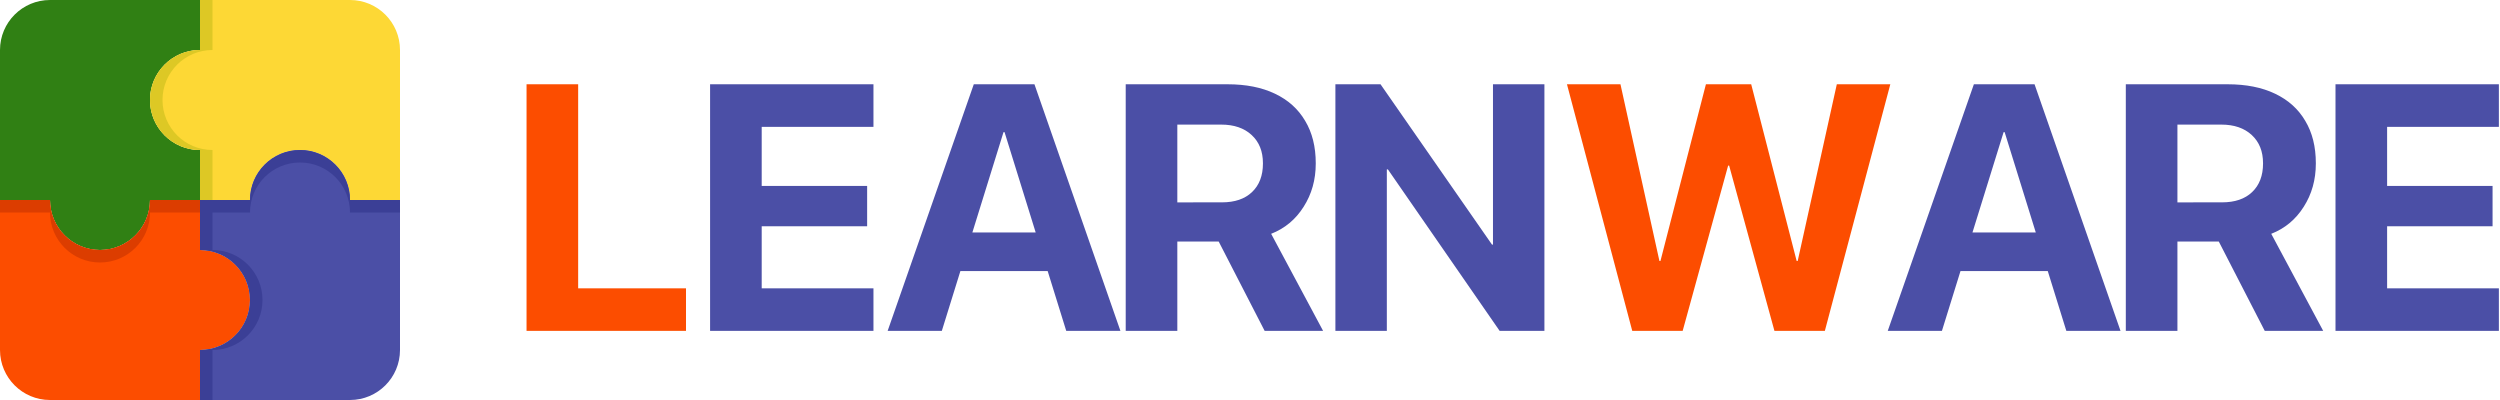
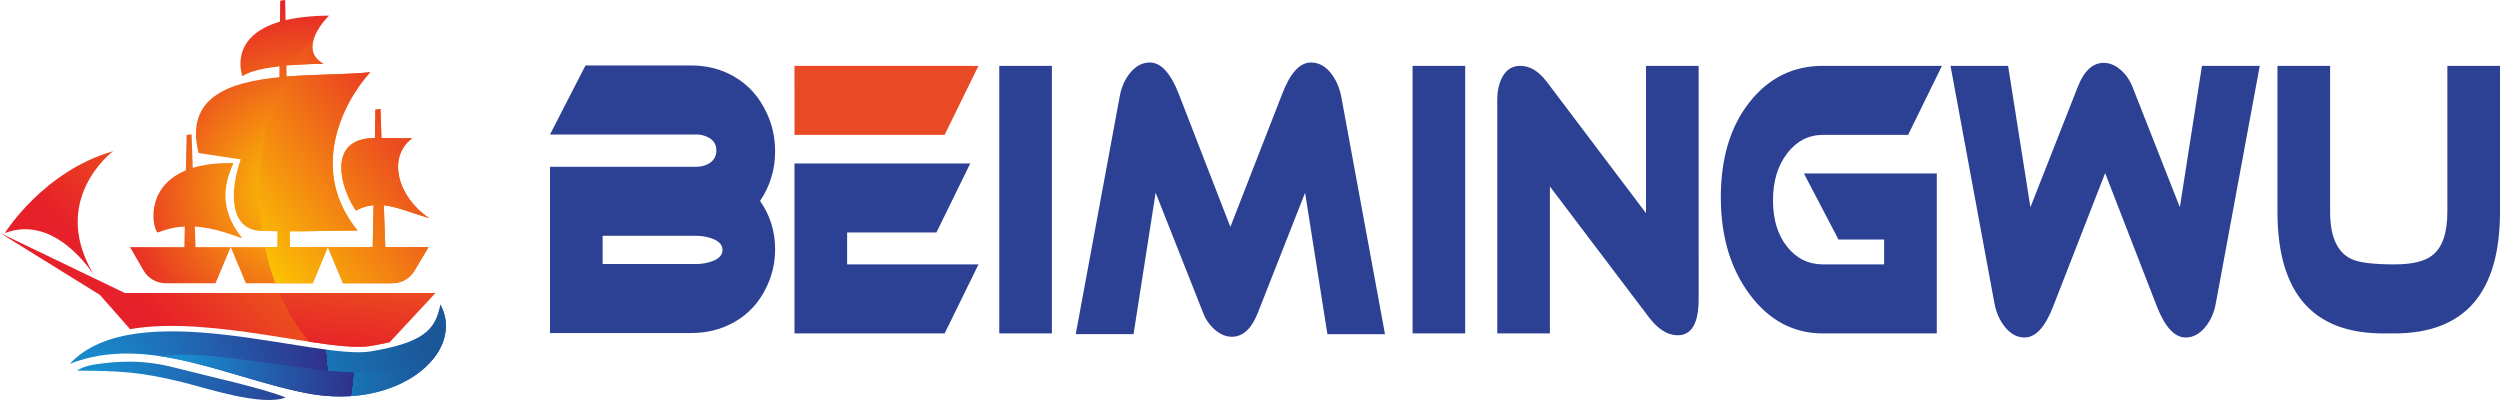
- <svg xmlns="http://www.w3.org/2000/svg" width="200" height="32">
-   <path fill="#308014" d="M0 4v12h4c0 2.21 1.79 4 4 4s4-1.79 4-4h4v-4c-2.21 0-4-1.79-4-4s1.79-4 4-4V0H4a4 4 0 0 0-4 4z" />
-   <path fill="#fdd835" d="M12 8c0 2.21 1.79 4 4 4v4h4c0-2.21 1.79-4 4-4s4 1.79 4 4h4V4a4 4 0 0 0-4-4H16v4c-2.21 0-4 1.79-4 4z" />
-   <path fill="#ddc825" d="M13 8c0-2.21 1.79-4 4-4V0h-1v4c-2.21 0-4 1.79-4 4s1.79 4 4 4v4h1v-4c-2.21 0-4-1.79-4-4z" />
-   <path fill="#FC4D00" d="M0 16v12a4 4 0 0 0 4 4h12v-4c2.21 0 4-1.79 4-4s-1.79-4-4-4v-4h-4c0 2.21-1.79 4-4 4s-4-1.79-4-4H0z" />
-   <path fill="#DC3D00" d="M8 21c2.21 0 4-1.79 4-4h4v-1h-4c0 2.21-1.79 4-4 4s-4-1.79-4-4H0v1h4c0 2.21 1.79 4 4 4z" />
-   <path fill="#4B4FA6" d="M20 24c0 2.21-1.79 4-4 4v4h12a4 4 0 0 0 4-4V16h-4c0-2.21-1.79-4-4-4s-4 1.79-4 4h-4v4c2.21 0 4 1.79 4 4z" />
-   <path fill="#3B3F96" d="M21 24c0-2.21-1.79-4-4-4v-4h-1v4c2.21 0 4 1.79 4 4s-1.79 4-4 4v4h1v-4c2.21 0 4-1.79 4-4z" />
-   <path fill="#3B3F96" d="M24 12c-2.21 0-4 1.79-4 4h-4v1h4c0-2.21 1.79-4 4-4s4 1.79 4 4h4v-1h-4c0-2.21-1.79-4-4-4z" />
-   <path fill="#fc4d00" d="M42.123 26.47H54.88v-3.404h-8.627V6.742h-4.129Z" />
-   <path fill="#4b4fa6" d="M56.807 26.47h13.07v-3.404h-8.941v-4.963h8.435v-3.226h-8.435v-4.73h8.941V6.741h-13.07ZM71.012 26.47h4.334l4.935-15.9h1.258V6.742h-3.636zm3.705-4.785h11.225l-1.012-3.09h-9.201zm10.582 4.785h4.334L82.756 6.742h-2.393v3.828zM90.057 26.47h4.129v-7.15H97.494l3.678 7.15h4.676l-4.156-7.765q1.64-.643 2.597-2.16.971-1.518.971-3.46v-.027q0-1.982-.848-3.39-.834-1.422-2.42-2.174-1.572-.752-3.787-.752h-8.148Zm4.129-10.28V9.968h3.513q1.532 0 2.434.834.902.834.902 2.255v.028q0 1.449-.875 2.283-.861.82-2.406.82zM106.832 26.47h4.115V13.55h1.737l-3.46-2.61 10.747 15.53h3.582V6.742h-4.115v12.824h-1.723l3.459 2.612-10.732-15.436h-3.61z" />
-   <path fill="#fc4d00" d="M130.58 26.47h4.033l3.637-13.22h.082l3.623 13.22h4.033l5.237-19.728h-4.28l-3.13 14.137h-.082l-3.637-14.137h-3.623l-3.637 14.137h-.082l-3.117-14.137h-4.28z" />
-   <path fill="#4b4fa6" d="M151.02 26.47h4.334l4.935-15.9h1.258V6.742h-3.637zm3.705-4.785h11.224l-1.011-3.09h-9.201zm10.582 4.785h4.334l-6.877-19.728h-2.393v3.828zM170.065 26.47h4.129v-7.15H177.502l3.678 7.15h4.676l-4.157-7.765q1.641-.643 2.598-2.16.97-1.518.97-3.46v-.027q0-1.982-.847-3.39-.834-1.422-2.42-2.174-1.572-.752-3.787-.752h-8.148zm4.129-10.28V9.968h3.513q1.531 0 2.434.834.902.834.902 2.255v.028q0 1.449-.875 2.283-.861.82-2.406.82zM186.84 26.47h13.07v-3.404h-8.941v-4.963h8.436v-3.226h-8.436v-4.73h8.941V6.741h-13.07z" />
+ <svg xmlns="http://www.w3.org/2000/svg" xmlns:xlink="http://www.w3.org/1999/xlink" width="200mm" height="32mm" viewBox="0 0 200 32">
+   <defs>
+     <radialGradient id="d" cx="11878.55" cy="12505.51" r="1965.56" fx="11878.55" fy="12505.51" gradientTransform="matrix(-.00546 .00562 -.00562 -.00546 159.148 16.916)" gradientUnits="userSpaceOnUse">
+       <stop offset="0" style="stop-opacity:1;stop-color:#fdd100" />
+       <stop offset="1" style="stop-opacity:1;stop-color:#e62129" />
+     </radialGradient>
+     <radialGradient xlink:href="#b" id="e" cx="8181.24" cy="15712.31" r="3338.76" fx="8181.24" fy="15712.31" gradientTransform="matrix(.00794 -.00146 .0017 .00685 -84.163 -65.801)" gradientUnits="userSpaceOnUse" />
+     <radialGradient id="b" cx="9740.38" cy="15618.51" r="2536.41" fx="9740.38" fy="15618.51" gradientTransform="matrix(1.71669 -.4507 .4507 1.71669 -14020 -6804)" gradientUnits="userSpaceOnUse">
+       <stop offset="0" style="stop-opacity:1;stop-color:#1691d1" />
+       <stop offset=".69" style="stop-opacity:1;stop-color:#2f318b" />
+       <stop offset=".122" style="stop-opacity:1;stop-color:#1973b5" />
+       <stop offset="1" style="stop-opacity:1;stop-color:#1b5699" />
+     </radialGradient>
+     <radialGradient xlink:href="#b" id="h" cx="9740.38" cy="15618.51" r="2536.41" fx="9740.38" fy="15618.51" gradientTransform="rotate(-14.74 -323.925 322.987)scale(.008)" gradientUnits="userSpaceOnUse" />
+     <linearGradient xlink:href="#a" id="c" x1="14245.24" x2="9492.27" y1="10128.23" y2="14870.34" gradientTransform="matrix(.0045 0 0 .0045 -29.483 -40.951)" gradientUnits="userSpaceOnUse" />
+     <linearGradient id="a" x1="12186.69" x2="11550.46" y1="9890.15" y2="15247.58" gradientUnits="userSpaceOnUse">
+       <stop offset="0" style="stop-opacity:1;stop-color:#fdd100" />
+       <stop offset="1" style="stop-opacity:1;stop-color:#e62129" />
+     </linearGradient>
+     <linearGradient id="g" x1="14748.28" x2="10968.3" y1="11309.71" y2="14141.08" gradientTransform="matrix(.0045 0 0 .0045 -29.483 -40.951)" gradientUnits="userSpaceOnUse">
+       <stop offset="0" style="stop-opacity:1;stop-color:#e62129" />
+       <stop offset="1" style="stop-opacity:1;stop-color:#fdd100" />
+     </linearGradient>
+     <linearGradient xlink:href="#a" id="f" x1="12186.69" x2="11550.46" y1="9890.15" y2="15247.58" gradientTransform="matrix(.0045 0 0 .0045 -29.483 -40.951)" gradientUnits="userSpaceOnUse" />
+   </defs>
+   <path d="M11.82 23.438h23.01l-3.666 3.938c-.445.105-.94.203-1.489.297-3.332.571-12.736-2.487-19.268-1.34l-2.413-2.74L0 18.636l7.75 3.728C3.656 16.11 9.05 12.094 9.05 12.094c-5.575 1.593-8.664 6.55-8.664 6.55 3.974-1.501 6.912 2.974 7.37 3.724l2.226 1.07z" class="fil0" style="clip-rule:evenodd;fill:url(#c);fill-rule:evenodd;stroke-width:.005;image-rendering:optimizeQuality;shape-rendering:geometricPrecision;text-rendering:geometricPrecision" />
+   <path d="M13.28 22.66h3.962l1.215-2.89h3.74l.014-1.278-1.227-.014c-2.773-.032-2.559-3.375-1.729-5.727l-3.37-.508c-1.108-4.456 2.393-5.666 6.463-6.068l.01-.868c-1.199.141-2.384.38-2.967.785 0 0-1.19-3.134 3.007-4.36l.018-1.679.398-.053.031 1.615c.916-.219 2.056-.354 3.476-.365 0 0-2.676 2.623-.45 3.852 0 0-1.412 0-2.955.146l.017.875c2.356-.19 4.836-.152 6.68-.344-2.26 2.496-4.9 7.909-1.009 12.66-4.602.046-3.613.078-5.432.062l.025 1.27h3.03l1.215 2.888h3.928c.757 0 1.408-.37 1.796-1.02l1.114-1.869h-3.457l-.118-3.349c1.03.117 2.144.58 3.64 1.036-2.466-1.615-3.442-4.833-1.379-6.394l-2.45-.02-.081-2.325-.398.053-.045 2.268c-4.037.009-2.623 4.282-1.512 5.811a3.651 3.651 0 0 1 1.404-.44l-.068 3.36h-3.589l-1.215 2.89h-5.34l-1.215-2.89h-2.813l-.058-1.642c1.748.103 3.195.768 3.797.93-1.592-1.973-1.698-3.88-.699-6.013-1.34-.024-2.41.124-3.263.386l-.094-2.689-.398.053-.057 2.832c-3.418 1.404-2.608 4.862-2.242 4.974a6.379 6.379 0 0 1 2.152-.477l-.033 1.646h-4.344l1.064 1.843a2.043 2.043 0 0 0 1.811 1.046" class="fil1" style="clip-rule:evenodd;fill:url(#d);fill-rule:evenodd;stroke-width:.005;image-rendering:optimizeQuality;shape-rendering:geometricPrecision;text-rendering:geometricPrecision" />
+   <path d="M5.582 29.106c6.254-2.445 12.885 1.23 19.116 2.38 7.241 1.335 12.598-3.306 10.53-7.127-.404 2.107-1.44 3.045-5.553 3.75-4.32.74-18.853-4.625-24.093.997m.594.545c3.504.025 5.05.097 8.435.928 1.913.47 6.337 1.958 8.25 1.219-1.967-.774-5.87-1.615-8.173-2.212-1.495-.388-2.722-.657-4.343-.652-.706.002-1.425.05-2.136.137-.676.084-1.491.185-2.033.58" class="fil2" style="clip-rule:evenodd;fill:url(#e);fill-rule:evenodd;stroke-width:.005;image-rendering:optimizeQuality;shape-rendering:geometricPrecision;text-rendering:geometricPrecision" />
+   <path d="M22.348 23.438H34.83l-3.666 3.938c-.445.105-.94.203-1.489.297-1.099.189-2.86-.018-4.959-.338-.933-1.12-1.734-2.434-2.368-3.897" class="fil3" style="clip-rule:evenodd;fill:url(#f);fill-rule:evenodd;stroke-width:.005;image-rendering:optimizeQuality;shape-rendering:geometricPrecision;text-rendering:geometricPrecision" />
+   <path d="M32.966 11.063c-2.063 1.56-1.087 4.78 1.38 6.394-1.497-.456-2.61-.919-3.64-1.036l.117 3.35h3.457l-1.114 1.868a2.041 2.041 0 0 1-1.796 1.02h-3.928l-1.215-2.889h-3.03l-.025-1.269c1.82.017.83-.016 5.433-.062-3.892-4.751-1.251-10.164 1.008-12.66-1.844.192-4.324.154-6.68.344v-.025c-1.385 2.617-2.2 5.82-2.2 9.28 0 1.06.077 2.096.223 3.099h.028l1.227.015-.014 1.278h-1.011c.212 1.007.497 1.974.844 2.89h2.982l1.215-2.89h3.59l.067-3.36a3.65 3.65 0 0 0-1.404.44c-1.111-1.529-2.525-5.802 1.512-5.81l.045-2.269.398-.053.082 2.325zm-9.525-5.86c1.324-.101 2.43-.1 2.43-.1-1.034-.572-1.01-1.444-.688-2.214a14.71 14.71 0 0 0-1.742 2.314" class="fil4" style="clip-rule:evenodd;fill:url(#g);fill-rule:evenodd;stroke-width:.005;image-rendering:optimizeQuality;shape-rendering:geometricPrecision;text-rendering:geometricPrecision" />
+   <path d="M12.814 28.493c3.992.591 8.015 2.279 11.884 2.992 7.241 1.336 12.598-3.305 10.53-7.126 1.31 9.892-14.89 3.09-22.414 4.134" class="fil5" style="clip-rule:evenodd;fill:url(#h);fill-rule:evenodd;stroke-width:.005;image-rendering:optimizeQuality;shape-rendering:geometricPrecision;text-rendering:geometricPrecision" />
+   <path d="M60.806 16.075c.802 1.147 1.203 2.434 1.203 3.859 0 1.05-.219 2.039-.657 2.969-.59 1.267-1.467 2.227-2.632 2.88-1.028.574-2.168.86-3.422.86H44v-13.3h11.712c.35 0 .677-.08.977-.243.414-.242.62-.598.62-1.064 0-.465-.206-.81-.62-1.033a2.013 2.013 0 0 0-.977-.243H44l2.838-5.522h8.46c1.266 0 2.413.296 3.44.89 1.154.673 2.024 1.653 2.614 2.94.438.95.657 1.959.657 3.028 0 1.465-.4 2.79-1.203 3.979m-5.11 2.79h-7.485v2.256h7.485c.439 0 .852-.069 1.24-.207.574-.198.863-.505.863-.92 0-.416-.289-.723-.862-.92a3.66 3.66 0 0 0-1.24-.209m22.582 2.286-2.707 5.523H63.56V13.076H77.62l-2.707 5.522H67.77v2.553zm5.873 5.523h-4.21V5.267h4.21zm26.647.06h-4.606l-1.786-11.313-3.798 9.65c-.5 1.246-1.19 1.87-2.068 1.87-.45 0-.89-.179-1.316-.535a3.305 3.305 0 0 1-.958-1.336l-3.817-9.649-1.767 11.312h-4.624l3.515-19.002c.138-.771.43-1.42.874-1.944.445-.525.956-.787 1.532-.787.89 0 1.661.831 2.313 2.494l4.136 10.658 4.154-10.658C103.222 5.83 103.986 5 104.876 5c.589 0 1.103.262 1.541.787.439.524.733 1.173.884 1.944zm6.417-.06h-4.21V5.267h4.21zm18.676-2.761c0 1.939-.558 2.909-1.674 2.909-.802 0-1.566-.475-2.293-1.425l-7.933-10.48v11.757h-4.211V8.004c0-.792.16-1.45.48-1.965.319-.514.773-.772 1.362-.772.764 0 1.473.425 2.124 1.282l7.934 10.505V5.267h4.21zm19.465-18.646-2.708 5.522h-6.805c-1.153 0-2.109.49-2.867 1.475-.758.98-1.137 2.237-1.137 3.766s.376 2.766 1.128 3.706c.752.945 1.71 1.415 2.876 1.415h4.888v-1.989h-3.654l-2.764-5.285h10.629v12.797h-9.099c-2.356 0-4.308-1.035-5.856-3.103-1.548-2.068-2.322-4.666-2.322-7.794 0-3.127.765-5.66 2.294-7.6 1.529-1.94 3.49-2.91 5.884-2.91zm25.424 0-3.516 19.002c-.138.752-.42 1.385-.846 1.9-.464.554-.984.831-1.56.831-.89 0-1.66-.831-2.312-2.494l-4.136-10.658-4.155 10.658c-.64 1.663-1.404 2.494-2.293 2.494-.577 0-1.088-.267-1.533-.802-.444-.534-.736-1.177-.874-1.93l-3.515-19h4.606l1.786 11.311 3.797-9.65c.501-1.266 1.19-1.9 2.068-1.9.464 0 .906.179 1.325.535.42.356.743.812.968 1.366l3.798 9.65 1.767-11.313zM200 16.935c0 6.492-2.82 9.739-8.46 9.739h-.883c-5.64 0-8.46-3.247-8.46-9.739V5.267h4.211v11.668c0 1.94.54 3.187 1.614 3.742.576.316 1.751.474 3.528.474 1.413 0 2.419-.237 3.02-.712.812-.614 1.219-1.782 1.219-3.504V5.267H200Z" class="fil6" style="clip-rule:evenodd;fill:#2c4094;fill-rule:nonzero;stroke-width:.015;image-rendering:optimizeQuality;shape-rendering:geometricPrecision;text-rendering:geometricPrecision" />
+   <path d="M63.559 10.79H75.57l2.707-5.523h-14.72Z" class="fil7" style="clip-rule:evenodd;fill:#e94a26;fill-rule:nonzero;stroke-width:.015;image-rendering:optimizeQuality;shape-rendering:geometricPrecision;text-rendering:geometricPrecision" />
</svg>
